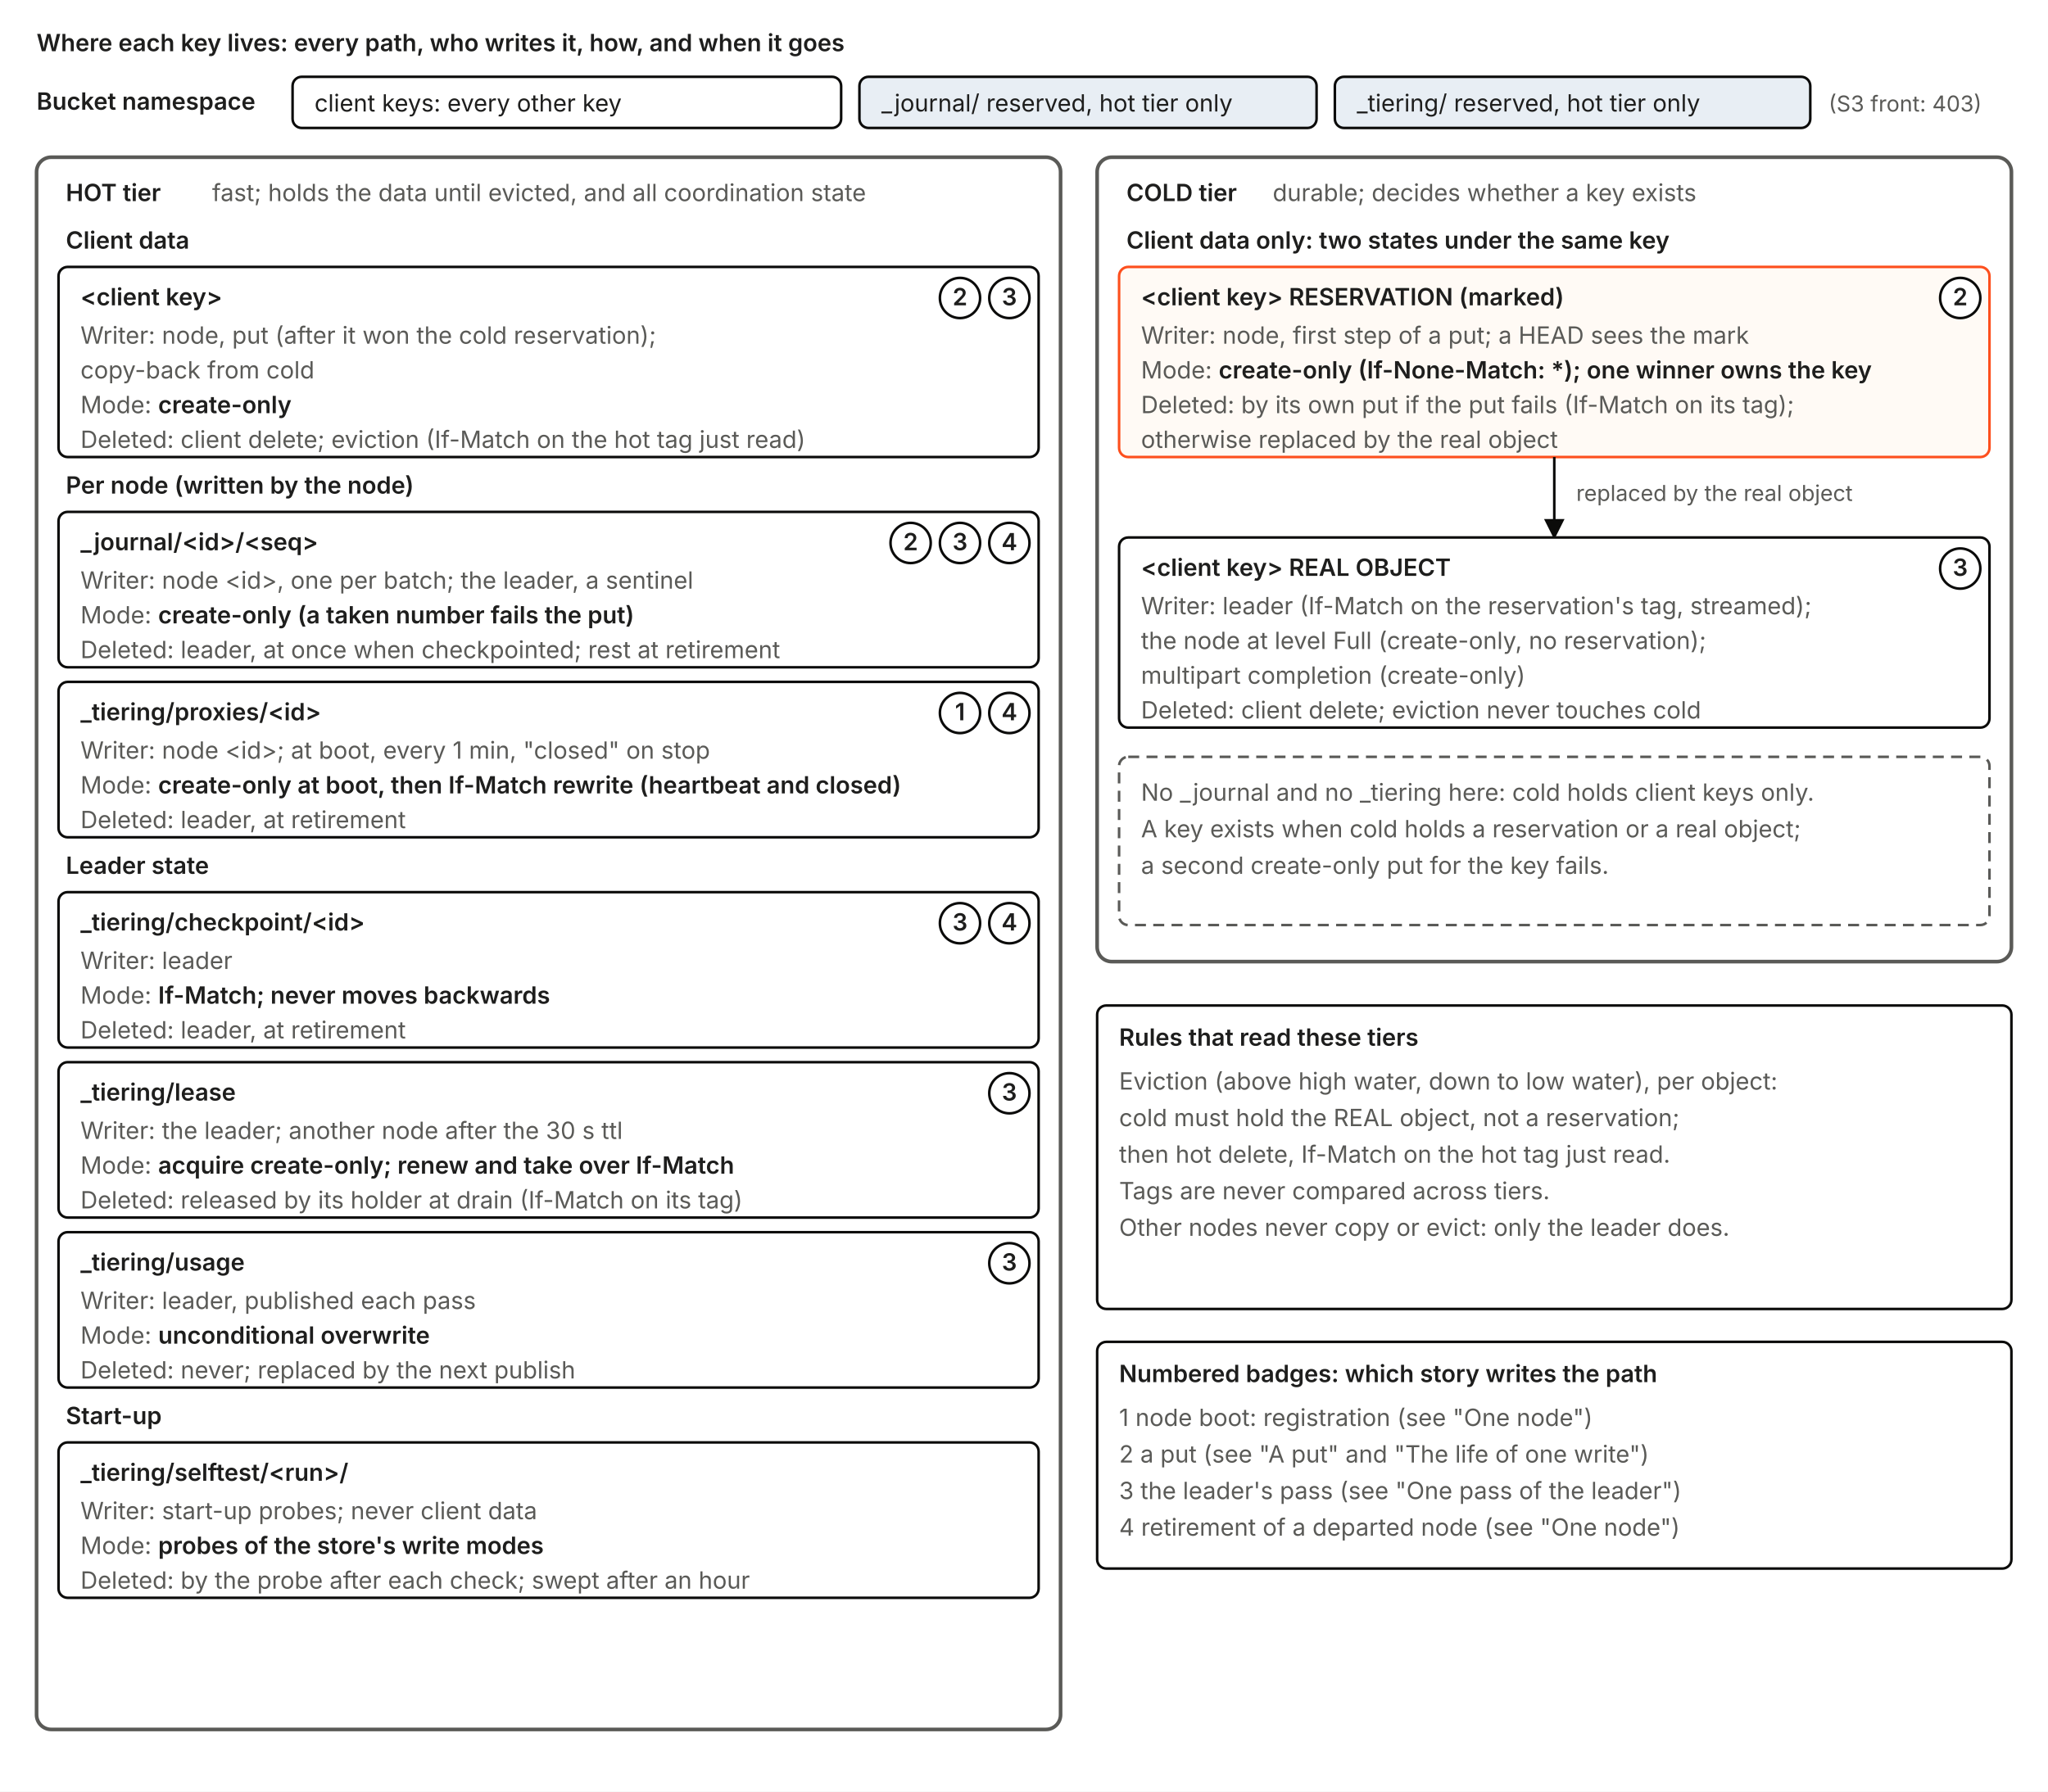
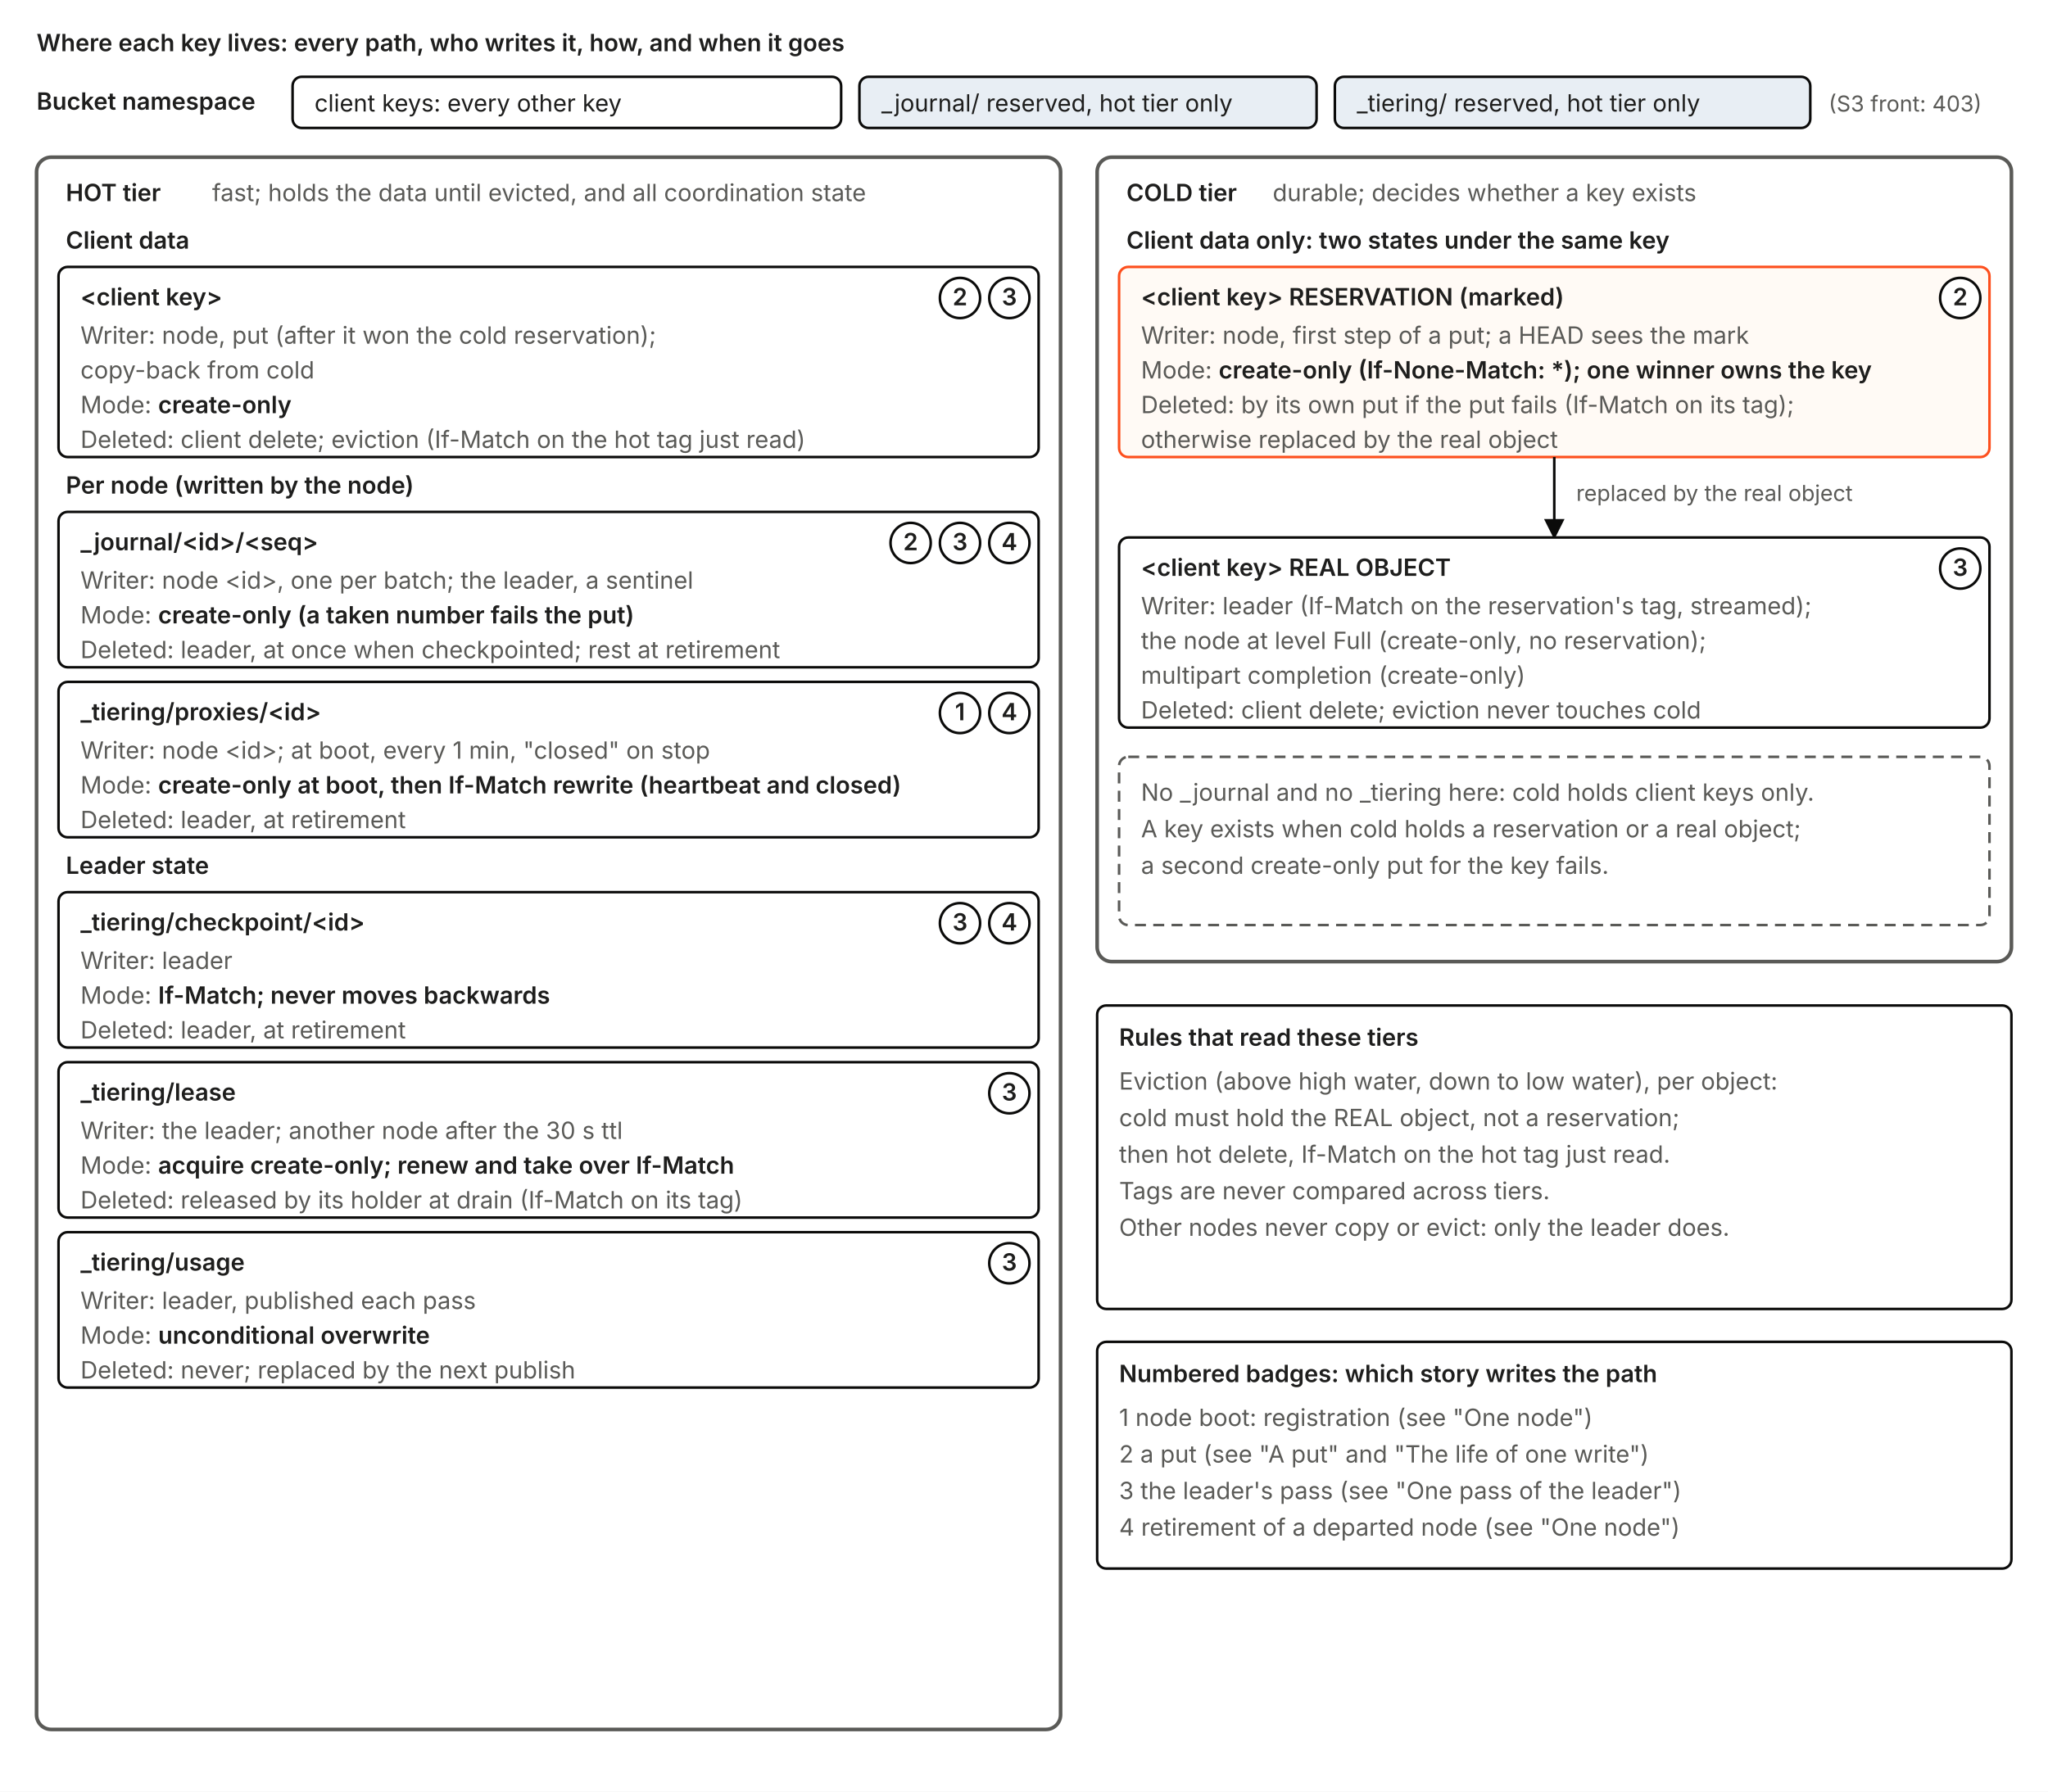
<svg xmlns="http://www.w3.org/2000/svg" viewBox="0 0 1120 980" width="1120" height="980" role="img" aria-label="Every key path in the hot tier and the cold tier grouped by client data, per-node state, leader state and start-up probes, with who writes it, the write mode and when it is deleted. The cold tier holds reservations and real objects beside each other under the client key.">
  <defs>
    <marker id="store-paths-ak" viewBox="0 0 10 10" refX="9" refY="5" markerWidth="8" markerHeight="8" orient="auto">
      <path d="M0,0 L10,5 L0,10 z" fill="#0B0B0A" />
    </marker>
    <marker id="store-paths-ao" viewBox="0 0 10 10" refX="9" refY="5" markerWidth="8" markerHeight="8" orient="auto">
      <path d="M0,0 L10,5 L0,10 z" fill="#FD4F1D" />
    </marker>
  </defs>
  <style>
.box{fill:#FFFFFF;stroke:#0B0B0A;stroke-width:1.4}
.box-b{fill:#E8EEF4;stroke:#0B0B0A;stroke-width:1.4}
.box-o{fill:#FFFAF5;stroke:#FD4F1D;stroke-width:1.4}
.box-t{fill:none;stroke:#FD4F1D;stroke-width:2}
.box-p{fill:none;stroke:#5A5A57;stroke-width:1.4;stroke-dasharray:6 4}
.ln{stroke:#0B0B0A;fill:none;stroke-width:1.4}
.ln-d{stroke:#0B0B0A;fill:none;stroke-width:1.4;stroke-dasharray:6 4}
.ln-o{stroke:#FD4F1D;fill:none;stroke-width:1.6}
.ln-od{stroke:#FD4F1D;fill:none;stroke-width:1.6;stroke-dasharray:6 4}
text{fill:#1E1E1D;font-family:system-ui,-apple-system,'Segoe UI',sans-serif;font-size:13px}
.b{font-weight:600}
.t-m{fill:#5A5A57;font-size:12px}
.t-n{fill:#5A5A57;font-size:13px}
.lbl{paint-order:stroke;stroke:#FFFFFF;stroke-width:4px;stroke-linejoin:round}
</style>
  <rect x="0" y="0" width="1120" height="980" fill="#FFFFFF" />
  <text x="20" y="28" class="b" font-size="16">Where each key lives: every path, who writes it, how, and when it goes</text>
  <text x="20" y="60" class="b">Bucket namespace</text>
  <rect x="160" y="42" width="300" height="28" rx="5" class="box" />
  <text x="172" y="61">client keys: every other key</text>
  <rect x="470" y="42" width="250" height="28" rx="5" class="box-b" />
  <text x="482" y="61">_journal/  reserved, hot tier only</text>
  <rect x="730" y="42" width="260" height="28" rx="5" class="box-b" />
  <text x="742" y="61">_tiering/  reserved, hot tier only</text>
  <text x="1000" y="61" class="t-m">(S3 front: 403)</text>
  <rect x="20" y="86" width="560" height="860" rx="8" fill="none" stroke="#5A5A57" stroke-width="2" />
  <text x="36" y="110" class="b" font-size="15">HOT tier</text>
  <text x="116" y="110" class="t-n">fast; holds the data until evicted, and all coordination state</text>
  <text x="36" y="136" class="b">Client data</text>
  <rect x="32" y="146" width="536" height="104" rx="5" class="box" />
  <text x="44" y="167" class="b">&lt;client key&gt;</text>
  <text x="44" y="188" class="t-n">Writer: node, put (after it won the cold reservation);</text>
  <text x="44" y="207" class="t-n">copy-back from cold</text>
  <text x="44" y="226" class="t-n">Mode: <tspan class="b" style="fill:#1E1E1D">create-only</tspan>
  </text>
  <text x="44" y="245" class="t-n">Deleted: client delete; eviction (If-Match on the hot tag just read)</text>
  <circle cx="552" cy="163" r="11" fill="#FFFFFF" stroke="#0B0B0A" stroke-width="1.4" />
  <text x="552" y="167" class="b" text-anchor="middle" font-size="12">3</text>
  <circle cx="525" cy="163" r="11" fill="#FFFFFF" stroke="#0B0B0A" stroke-width="1.4" />
  <text x="525" y="167" class="b" text-anchor="middle" font-size="12">2</text>
  <text x="36" y="270" class="b">Per node (written by the node)</text>
  <rect x="32" y="280" width="536" height="85" rx="5" class="box" />
  <text x="44" y="301" class="b">_journal/&lt;id&gt;/&lt;seq&gt;</text>
  <text x="44" y="322" class="t-n">Writer: node &lt;id&gt;, one per batch; the leader, a sentinel</text>
  <text x="44" y="341" class="t-n">Mode: <tspan class="b" style="fill:#1E1E1D">create-only (a taken number fails the put)</tspan>
  </text>
  <text x="44" y="360" class="t-n">Deleted: leader, at once when checkpointed; rest at retirement</text>
  <circle cx="552" cy="297" r="11" fill="#FFFFFF" stroke="#0B0B0A" stroke-width="1.4" />
  <text x="552" y="301" class="b" text-anchor="middle" font-size="12">4</text>
  <circle cx="525" cy="297" r="11" fill="#FFFFFF" stroke="#0B0B0A" stroke-width="1.4" />
  <text x="525" y="301" class="b" text-anchor="middle" font-size="12">3</text>
  <circle cx="498" cy="297" r="11" fill="#FFFFFF" stroke="#0B0B0A" stroke-width="1.4" />
  <text x="498" y="301" class="b" text-anchor="middle" font-size="12">2</text>
  <rect x="32" y="373" width="536" height="85" rx="5" class="box" />
  <text x="44" y="394" class="b">_tiering/proxies/&lt;id&gt;</text>
  <text x="44" y="415" class="t-n">Writer: node &lt;id&gt;; at boot, every 1 min, "closed" on stop</text>
  <text x="44" y="434" class="t-n">Mode: <tspan class="b" style="fill:#1E1E1D">create-only at boot, then If-Match rewrite (heartbeat and closed)</tspan>
  </text>
  <text x="44" y="453" class="t-n">Deleted: leader, at retirement</text>
  <circle cx="552" cy="390" r="11" fill="#FFFFFF" stroke="#0B0B0A" stroke-width="1.4" />
  <text x="552" y="394" class="b" text-anchor="middle" font-size="12">4</text>
  <circle cx="525" cy="390" r="11" fill="#FFFFFF" stroke="#0B0B0A" stroke-width="1.4" />
  <text x="525" y="394" class="b" text-anchor="middle" font-size="12">1</text>
  <text x="36" y="478" class="b">Leader state</text>
  <rect x="32" y="488" width="536" height="85" rx="5" class="box" />
  <text x="44" y="509" class="b">_tiering/checkpoint/&lt;id&gt;</text>
  <text x="44" y="530" class="t-n">Writer: leader</text>
  <text x="44" y="549" class="t-n">Mode: <tspan class="b" style="fill:#1E1E1D">If-Match; never moves backwards</tspan>
  </text>
  <text x="44" y="568" class="t-n">Deleted: leader, at retirement</text>
  <circle cx="552" cy="505" r="11" fill="#FFFFFF" stroke="#0B0B0A" stroke-width="1.4" />
  <text x="552" y="509" class="b" text-anchor="middle" font-size="12">4</text>
  <circle cx="525" cy="505" r="11" fill="#FFFFFF" stroke="#0B0B0A" stroke-width="1.4" />
  <text x="525" y="509" class="b" text-anchor="middle" font-size="12">3</text>
  <rect x="32" y="581" width="536" height="85" rx="5" class="box" />
  <text x="44" y="602" class="b">_tiering/lease</text>
  <text x="44" y="623" class="t-n">Writer: the leader; another node after the 30 s ttl</text>
  <text x="44" y="642" class="t-n">Mode: <tspan class="b" style="fill:#1E1E1D">acquire create-only; renew and take over If-Match</tspan>
  </text>
  <text x="44" y="661" class="t-n">Deleted: released by its holder at drain (If-Match on its tag)</text>
  <circle cx="552" cy="598" r="11" fill="#FFFFFF" stroke="#0B0B0A" stroke-width="1.4" />
  <text x="552" y="602" class="b" text-anchor="middle" font-size="12">3</text>
  <rect x="32" y="674" width="536" height="85" rx="5" class="box" />
  <text x="44" y="695" class="b">_tiering/usage</text>
  <text x="44" y="716" class="t-n">Writer: leader, published each pass</text>
  <text x="44" y="735" class="t-n">Mode: <tspan class="b" style="fill:#1E1E1D">unconditional overwrite</tspan>
  </text>
  <text x="44" y="754" class="t-n">Deleted: never; replaced by the next publish</text>
  <circle cx="552" cy="691" r="11" fill="#FFFFFF" stroke="#0B0B0A" stroke-width="1.4" />
  <text x="552" y="695" class="b" text-anchor="middle" font-size="12">3</text>
-   <text x="36" y="779" class="b">Start-up</text>
-   <rect x="32" y="789" width="536" height="85" rx="5" class="box" />
-   <text x="44" y="810" class="b">_tiering/selftest/&lt;run&gt;/</text>
-   <text x="44" y="831" class="t-n">Writer: start-up probes; never client data</text>
-   <text x="44" y="850" class="t-n">Mode: <tspan class="b" style="fill:#1E1E1D">probes of the store's write modes</tspan>
-   </text>
-   <text x="44" y="869" class="t-n">Deleted: by the probe after each check; swept after an hour</text>
  <rect x="600" y="86" width="500" height="440" rx="8" fill="none" stroke="#5A5A57" stroke-width="2" />
  <text x="616" y="110" class="b" font-size="15">COLD tier</text>
  <text x="696" y="110" class="t-n">durable; decides whether a key exists</text>
  <text x="616" y="136" class="b">Client data only: two states under the same key</text>
  <rect x="612" y="146" width="476" height="104" rx="5" class="box-o" />
  <text x="624" y="167" class="b">&lt;client key&gt;  RESERVATION (marked)</text>
  <text x="624" y="188" class="t-n">Writer: node, first step of a put; a HEAD sees the mark</text>
  <text x="624" y="207" class="t-n">Mode: <tspan class="b" style="fill:#1E1E1D">create-only (If-None-Match: *); one winner owns the key</tspan>
  </text>
  <text x="624" y="226" class="t-n">Deleted: by its own put if the put fails (If-Match on its tag);</text>
  <text x="624" y="245" class="t-n">otherwise replaced by the real object</text>
  <circle cx="1072" cy="163" r="11" fill="#FFFFFF" stroke="#0B0B0A" stroke-width="1.4" />
  <text x="1072" y="167" class="b" text-anchor="middle" font-size="12">2</text>
  <line x1="850" y1="250" x2="850" y2="294" class="ln" marker-end="url(#store-paths-ak)" />
  <text x="862" y="274" class="t-m lbl">replaced by the real object</text>
  <rect x="612" y="294" width="476" height="104" rx="5" class="box" />
  <text x="624" y="315" class="b">&lt;client key&gt;  REAL OBJECT</text>
  <text x="624" y="336" class="t-n">Writer: leader (If-Match on the reservation's tag, streamed);</text>
  <text x="624" y="355" class="t-n">the node at level Full (create-only, no reservation);</text>
  <text x="624" y="374" class="t-n">multipart completion (create-only)</text>
  <text x="624" y="393" class="t-n">Deleted: client delete; eviction never touches cold</text>
  <circle cx="1072" cy="311" r="11" fill="#FFFFFF" stroke="#0B0B0A" stroke-width="1.4" />
  <text x="1072" y="315" class="b" text-anchor="middle" font-size="12">3</text>
  <rect x="612" y="414" width="476" height="92" rx="5" class="box-p" />
  <text x="624" y="438" class="t-n">No _journal and no _tiering here: cold holds client keys only.</text>
  <text x="624" y="458" class="t-n">A key exists when cold holds a reservation or a real object;</text>
  <text x="624" y="478" class="t-n">a second create-only put for the key fails.</text>
  <rect x="600" y="550" width="500" height="166" rx="5" class="box" />
  <text x="612" y="572" class="b">Rules that read these tiers</text>
  <text x="612" y="596" class="t-n">Eviction (above high water, down to low water), per object:</text>
  <text x="612" y="616" class="t-n">cold must hold the REAL object, not a reservation;</text>
  <text x="612" y="636" class="t-n">then hot delete, If-Match on the hot tag just read.</text>
  <text x="612" y="656" class="t-n">Tags are never compared across tiers.</text>
  <text x="612" y="676" class="t-n">Other nodes never copy or evict: only the leader does.</text>
  <rect x="600" y="734" width="500" height="124" rx="5" class="box" />
  <text x="612" y="756" class="b">Numbered badges: which story writes the path</text>
  <text x="612" y="780" class="t-n">1  node boot: registration (see "One node")</text>
  <text x="612" y="800" class="t-n">2  a put (see "A put" and "The life of one write")</text>
  <text x="612" y="820" class="t-n">3  the leader's pass (see "One pass of the leader")</text>
  <text x="612" y="840" class="t-n">4  retirement of a departed node (see "One node")</text>
</svg>
